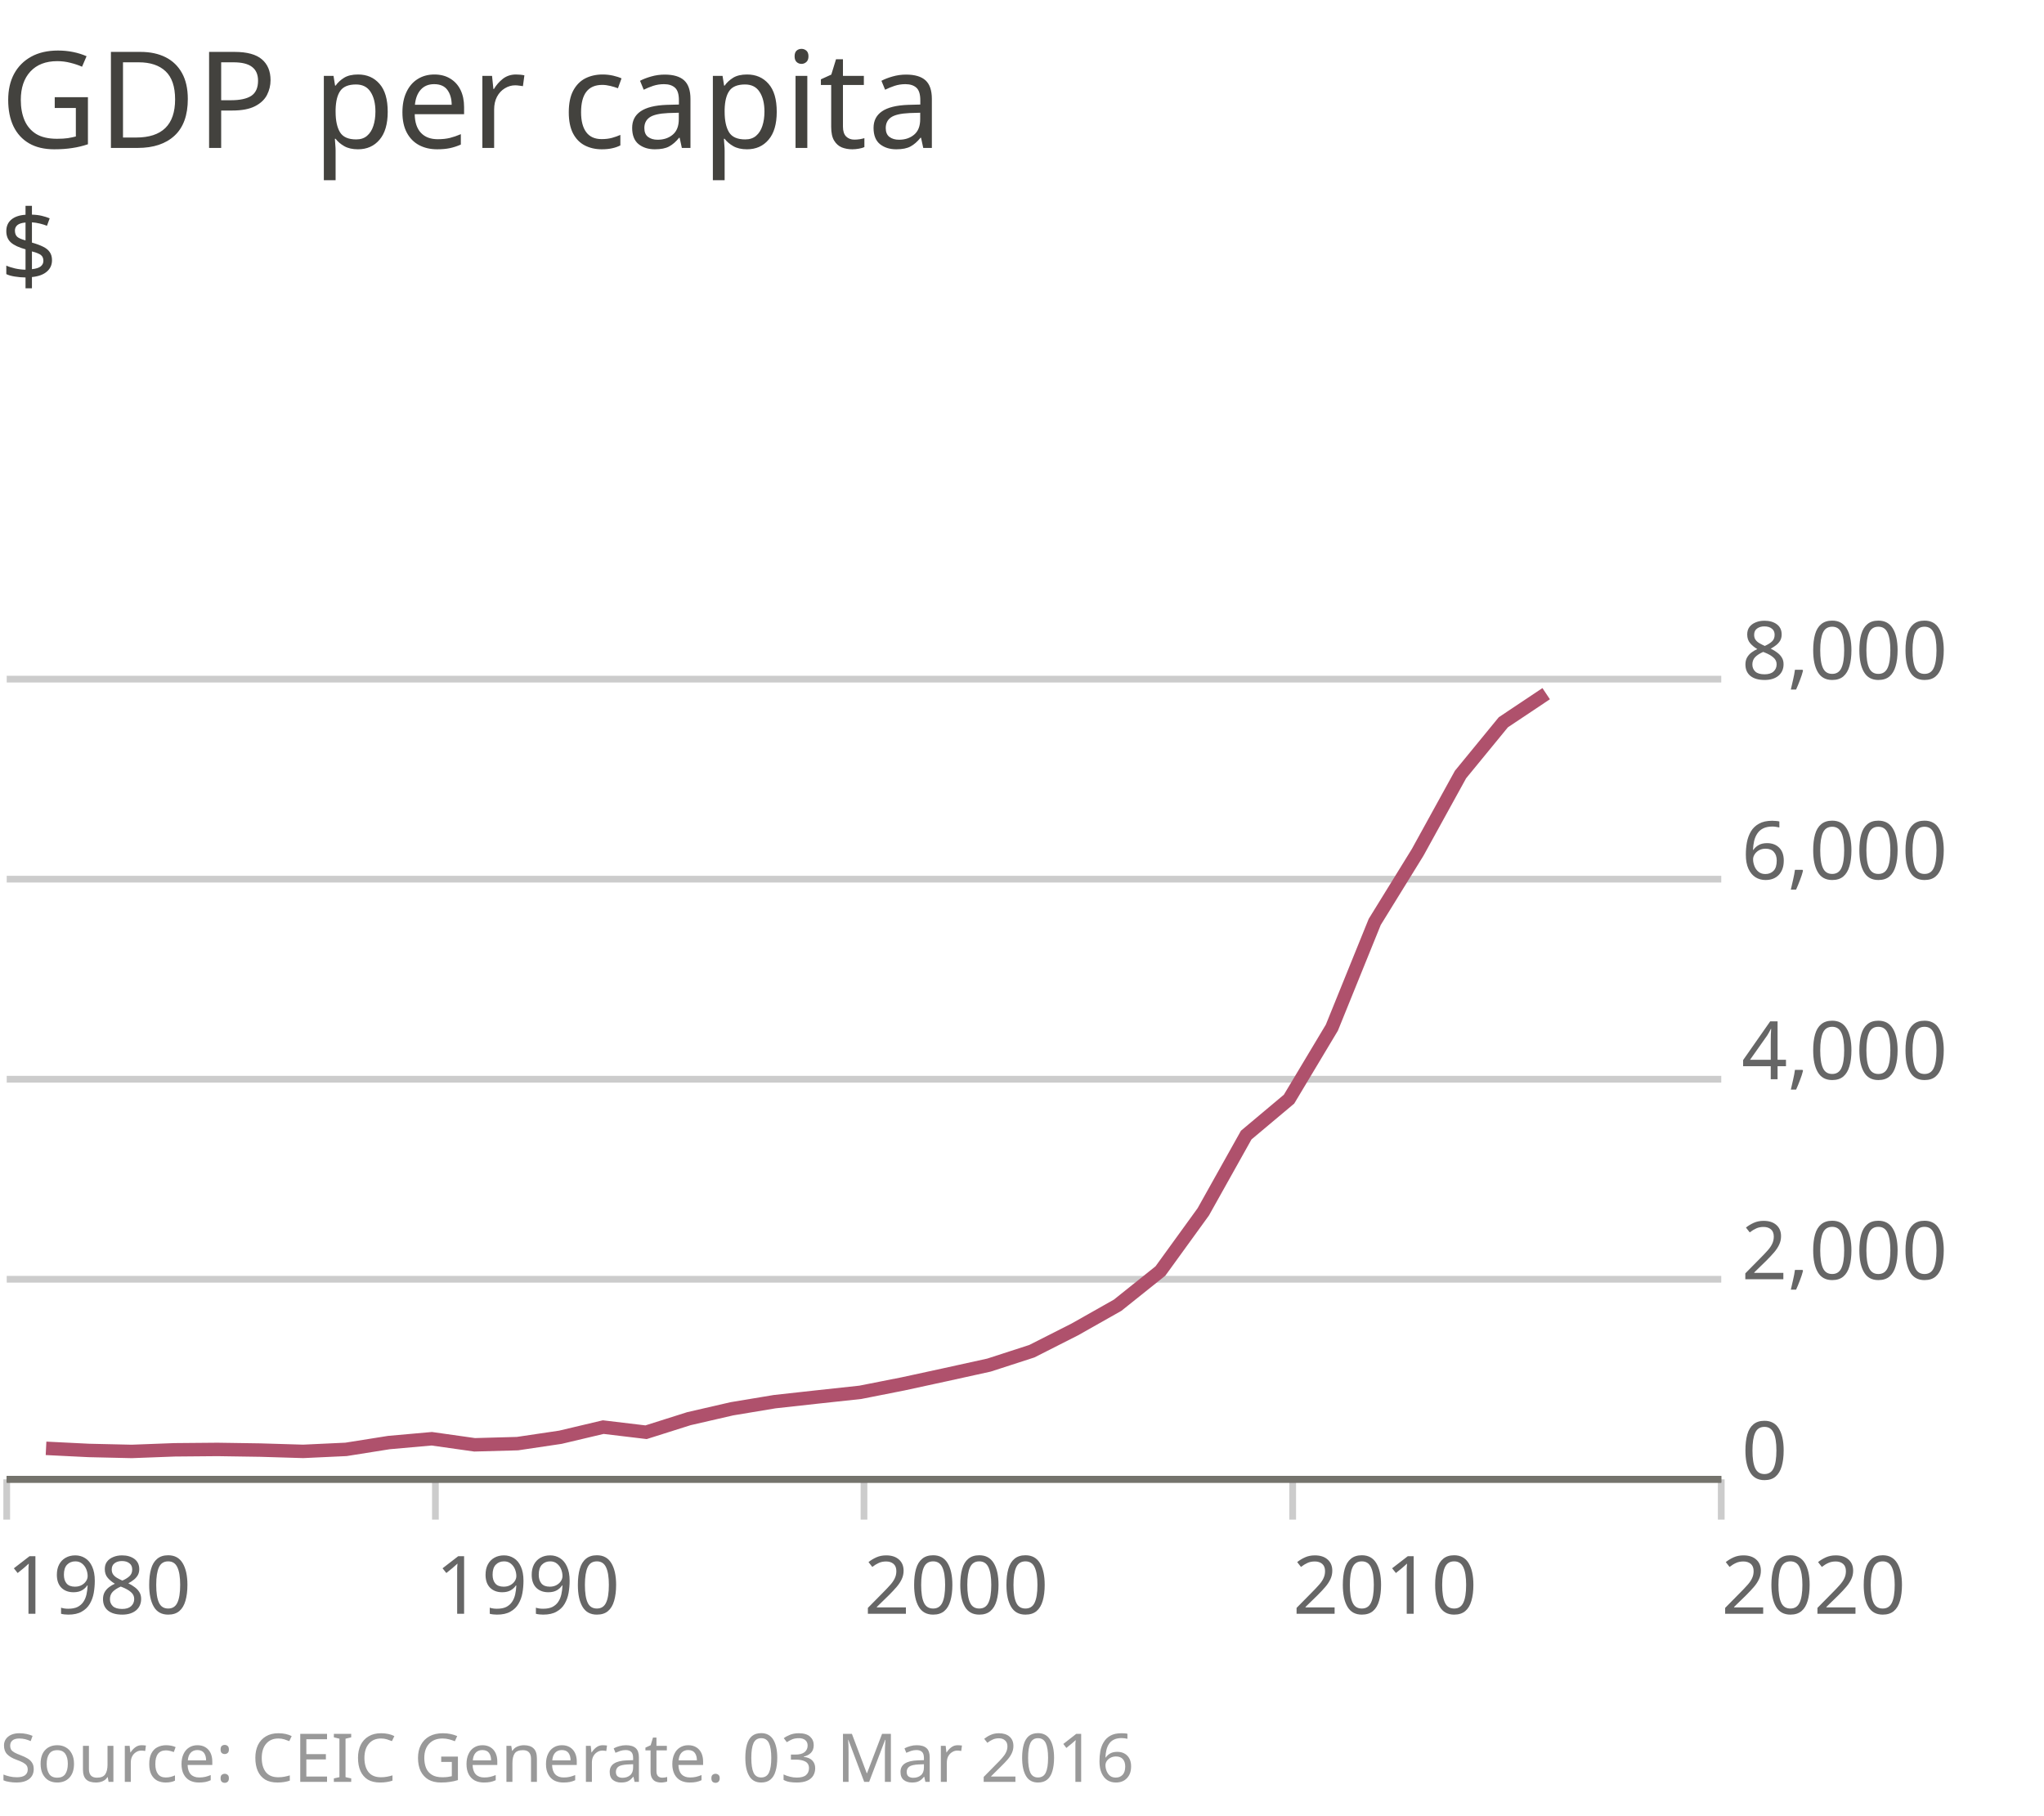
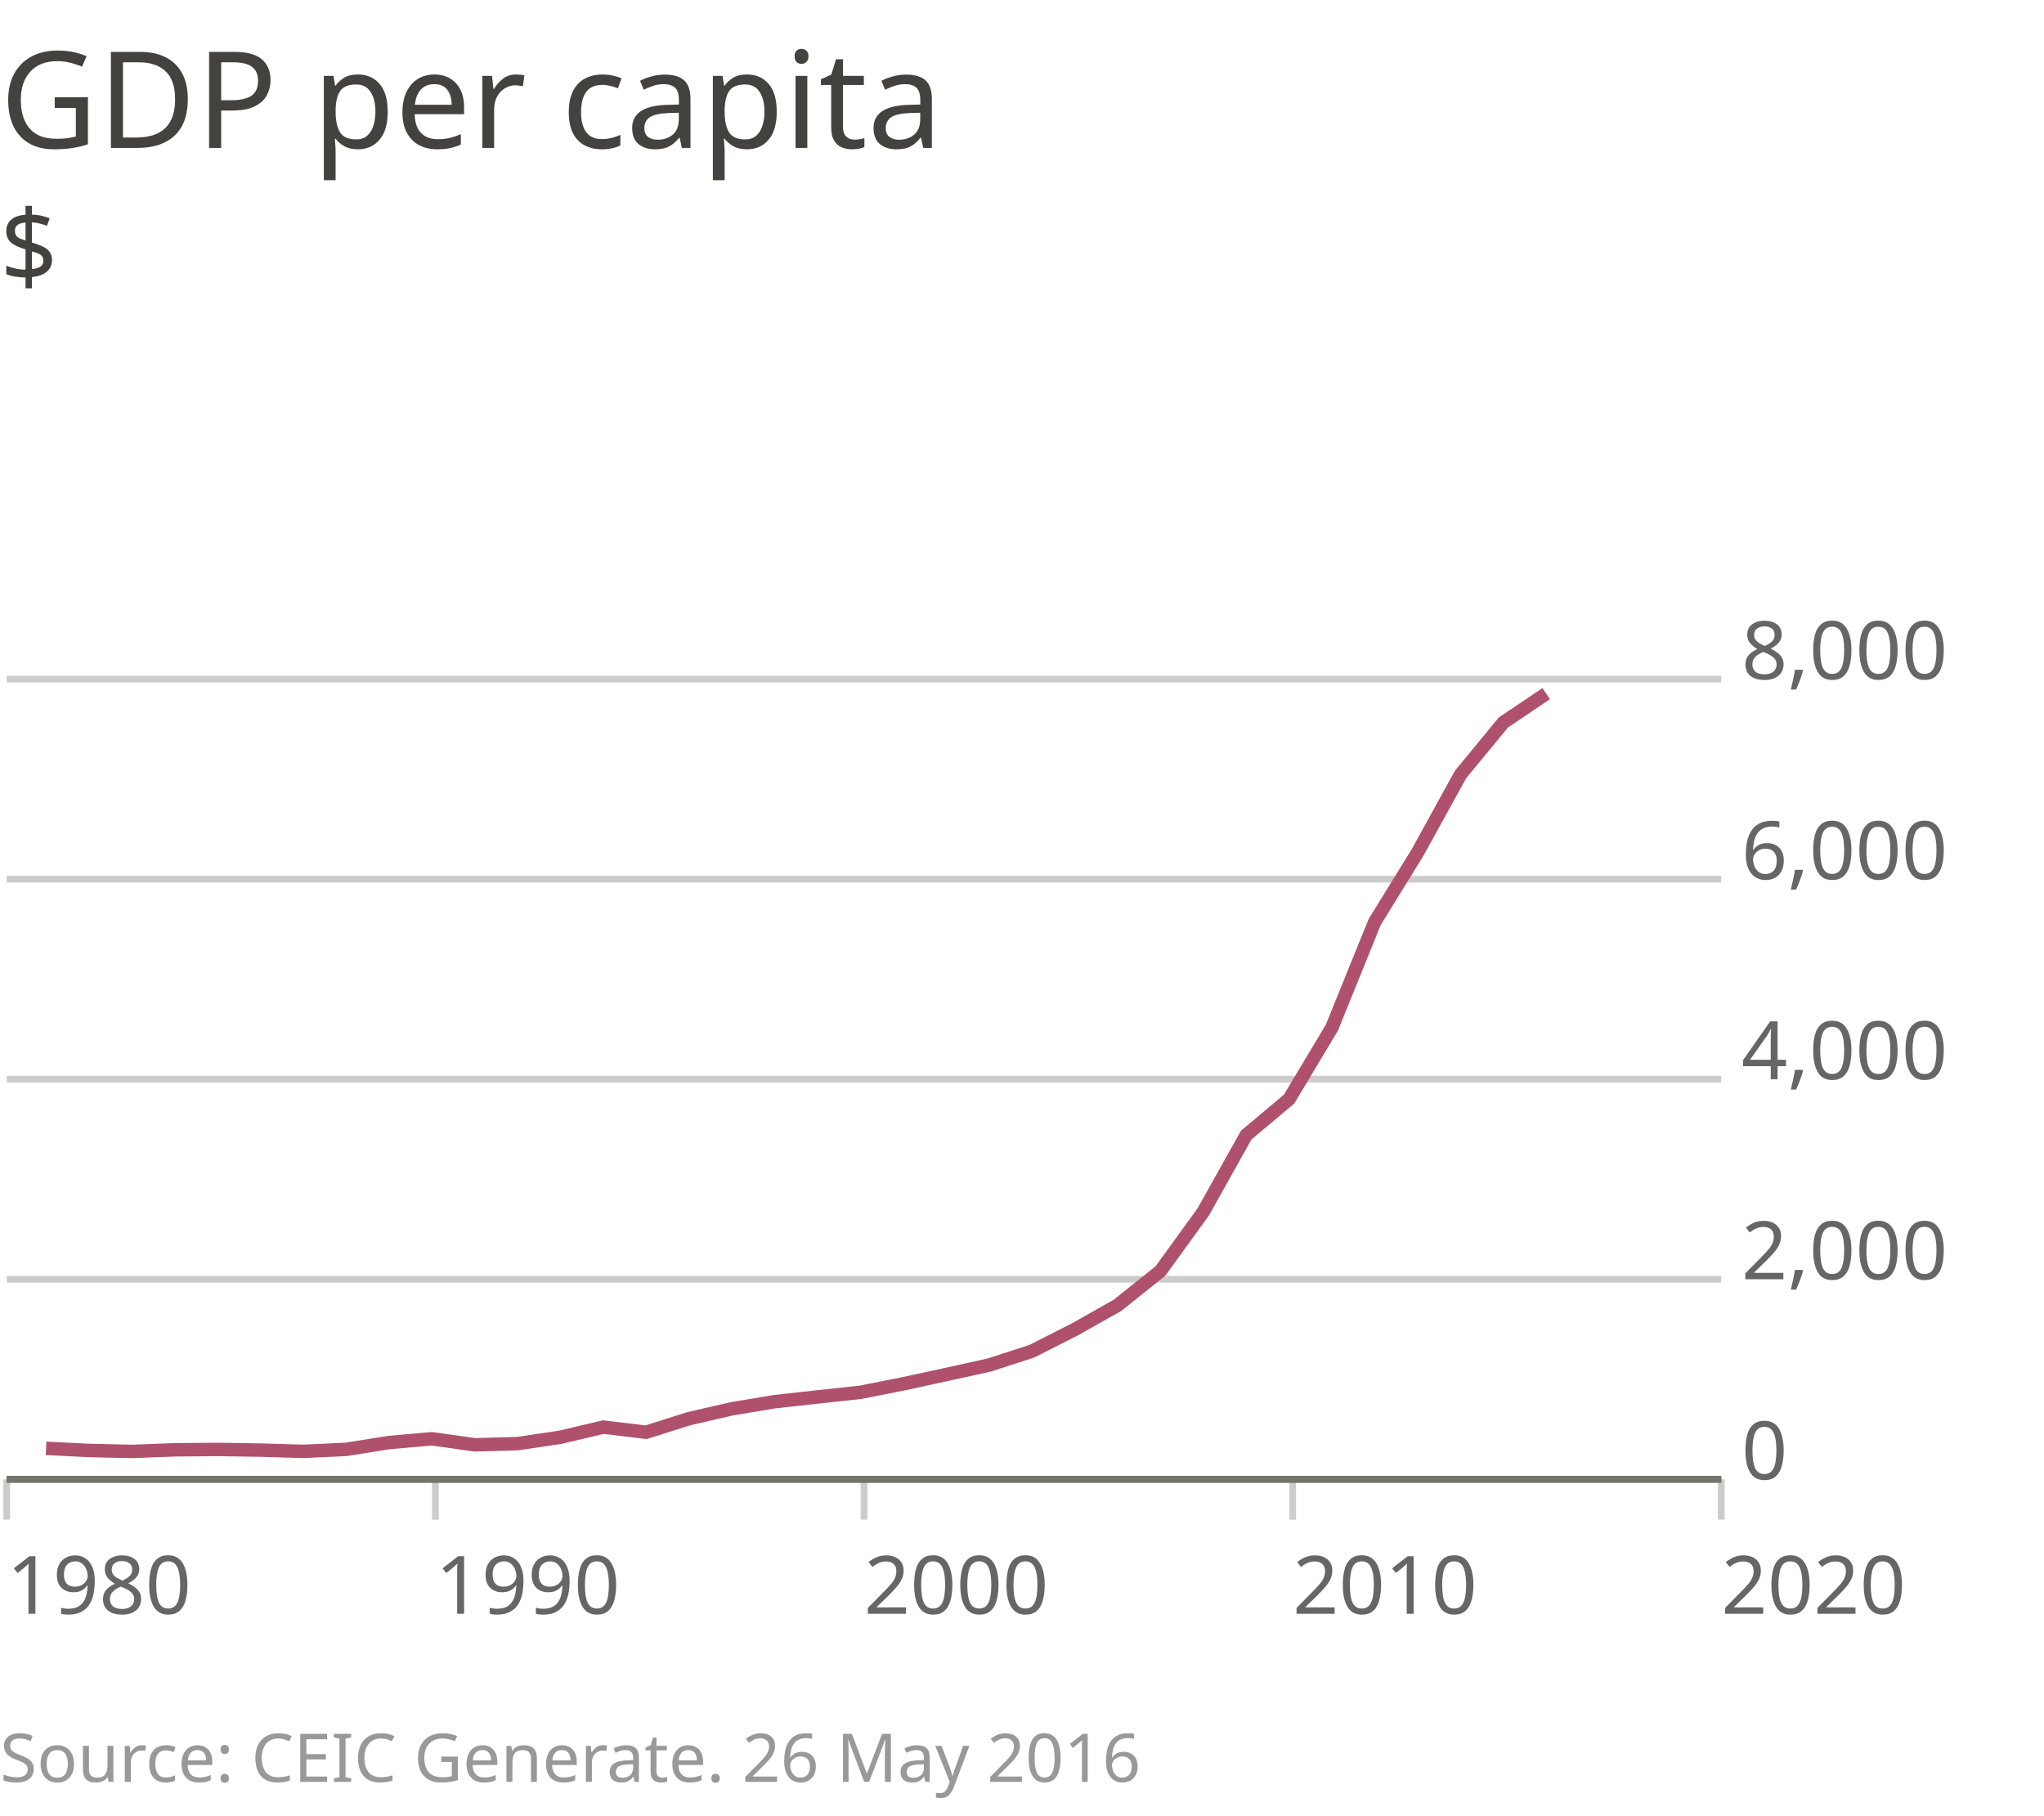
<svg xmlns="http://www.w3.org/2000/svg" viewBox="0 0 304 270">
  <text class="chart-title" font-family="MetricWeb,sans-serif" fill="#43423e" font-size="20" y="22">GDP per capita</text>
  <text class="chart-subtitle" font-family="MetricWeb,sans-serif" fill="#43423e" font-size="15" y="42">$</text>
-   <text class="chart-source" font-family="MetricWeb,sans-serif" font-size="10" fill-opacity="0.4" y="265">Source: CEIC Generate. 03 Mar 2016</text>
+   <text class="chart-source" font-family="MetricWeb,sans-serif" font-size="10" fill-opacity="0.4" y="265">Source: CEIC Generate. 26 May 2016</text>
  <g transform="translate(1,100)">
    <g transform="translate(0,120)" class="x axis">
      <g class="tick" style="" transform="translate(0,0)">
        <line y2="6" x2="0" fill="none" stroke="#000" stroke-opacity="0.2" />
        <text dy="0" style="" y="20" x="0" font-family="MetricWeb,sans-serif" fill-opacity="0.6" font-size="12" text-anchor="start">1980</text>
      </g>
      <g class="tick" style="" transform="translate(63.75873,0)">
        <line y2="6" x2="0" fill="none" stroke="#000" stroke-opacity="0.2" />
        <text dy="0" style="" y="20" x="0" font-family="MetricWeb,sans-serif" fill-opacity="0.6" font-size="12" text-anchor="start">1990</text>
      </g>
      <g class="tick" style="" transform="translate(127.5,0)">
        <line y2="6" x2="0" fill="none" stroke="#000" stroke-opacity="0.2" />
        <text dy="0" style="" y="20" x="0" font-family="MetricWeb,sans-serif" fill-opacity="0.6" font-size="12" text-anchor="start">2000</text>
      </g>
      <g class="tick" style="" transform="translate(191.2587,0)">
        <line y2="6" x2="0" fill="none" stroke="#000" stroke-opacity="0.2" />
        <text dy="0" style="" y="20" x="0" font-family="MetricWeb,sans-serif" fill-opacity="0.6" font-size="12" text-anchor="start">2010</text>
      </g>
      <g class="tick" style="" transform="translate(255,0)">
        <line y2="6" x2="0" fill="none" stroke="#000" stroke-opacity="0.2" />
        <text dy="0" style="" y="20" x="0" font-family="MetricWeb,sans-serif" fill-opacity="0.6" font-size="12" text-anchor="start">2020</text>
      </g>
      <path class="domain" d="M0,0V0H255V0" fill="none" stroke="#74736c" />
    </g>
    <g transform="translate(255,0)" class="y axis">
      <g class="tick" style="" transform="translate(0,120)">
        <line x2="-255" y2="0" fill="none" stroke="#000" stroke-opacity="0.2" />
        <text dy="0" style="text-anchor: start;" x="3" y="0" font-family="MetricWeb,sans-serif" fill-opacity="0.6" font-size="12">0</text>
      </g>
      <g class="tick" style="" transform="translate(0,90.25)">
        <line x2="-255" y2="0" fill="none" stroke="#000" stroke-opacity="0.2" />
        <text dy="0" style="text-anchor: start;" x="3" y="0" font-family="MetricWeb,sans-serif" fill-opacity="0.6" font-size="12">2,000</text>
      </g>
      <g class="tick" style="" transform="translate(0,60.5)">
        <line x2="-255" y2="0" fill="none" stroke="#000" stroke-opacity="0.2" />
        <text dy="0" style="text-anchor: start;" x="3" y="0" font-family="MetricWeb,sans-serif" fill-opacity="0.6" font-size="12">4,000</text>
      </g>
      <g class="tick" style="" transform="translate(0,30.75)">
        <line x2="-255" y2="0" fill="none" stroke="#000" stroke-opacity="0.2" />
        <text dy="0" style="text-anchor: start;" x="3" y="0" font-family="MetricWeb,sans-serif" fill-opacity="0.6" font-size="12">6,000</text>
      </g>
      <g class="tick" style="" transform="translate(0,1)">
        <line x2="-255" y2="0" fill="none" stroke="#000" stroke-opacity="0.2" />
        <text dy="0" style="text-anchor: start;" x="3" y="0" font-family="MetricWeb,sans-serif" fill-opacity="0.6" font-size="12">8,000</text>
      </g>
      <path class="domain" d="M-255,1H0V120H-255" fill="none" stroke="#000" stroke-opacity="0" />
      <line class="highlight-line" x1="0" x2="-255" y1="120" y2="120" fill="none" stroke="#74736c" />
    </g>
    <g>
-       <path d="M5.847,115.395L12.218,115.71L18.588,115.855L24.959,115.615L31.347,115.559L37.718,115.655L44.088,115.847L50.459,115.55L56.847,114.535L63.218,113.97L69.588,114.87L75.959,114.695L82.347,113.746L88.718,112.238L95.088,113L101.459,110.984L107.847,109.514L114.218,108.454L120.588,107.752L126.959,107.064L133.347,105.801L139.718,104.419L146.088,103.016L152.459,100.951L158.847,97.715L165.218,94.115L171.588,89.022L177.959,80.227L184.347,68.808L190.718,63.462L197.088,52.827L203.459,37.107L209.847,26.757L216.218,15.188L222.588,7.415L228.959,3.162" stroke-width="2" fill="none" stroke="#af516c" />
+       <path d="M5.847,115.395L12.218,115.71L18.588,115.855L24.959,115.615L31.347,115.559L37.718,115.655L44.088,115.847L50.459,115.55L56.847,114.535L63.218,113.97L69.588,114.87L75.959,114.695L82.347,113.746L88.718,112.238L95.088,113L101.459,110.984L107.847,109.514L114.218,108.454L120.588,107.752L126.959,107.064L133.347,105.801L139.718,104.419L146.088,103.016L152.459,100.951L158.847,97.715L165.218,94.115L171.588,89.022L177.959,80.227L184.347,68.808L190.718,63.462L197.088,52.827L203.459,37.107L209.847,26.757L216.218,15.188L222.588,7.455L228.959,3.162" stroke-width="2" fill="none" stroke="#af516c" />
    </g>
  </g>
</svg>
